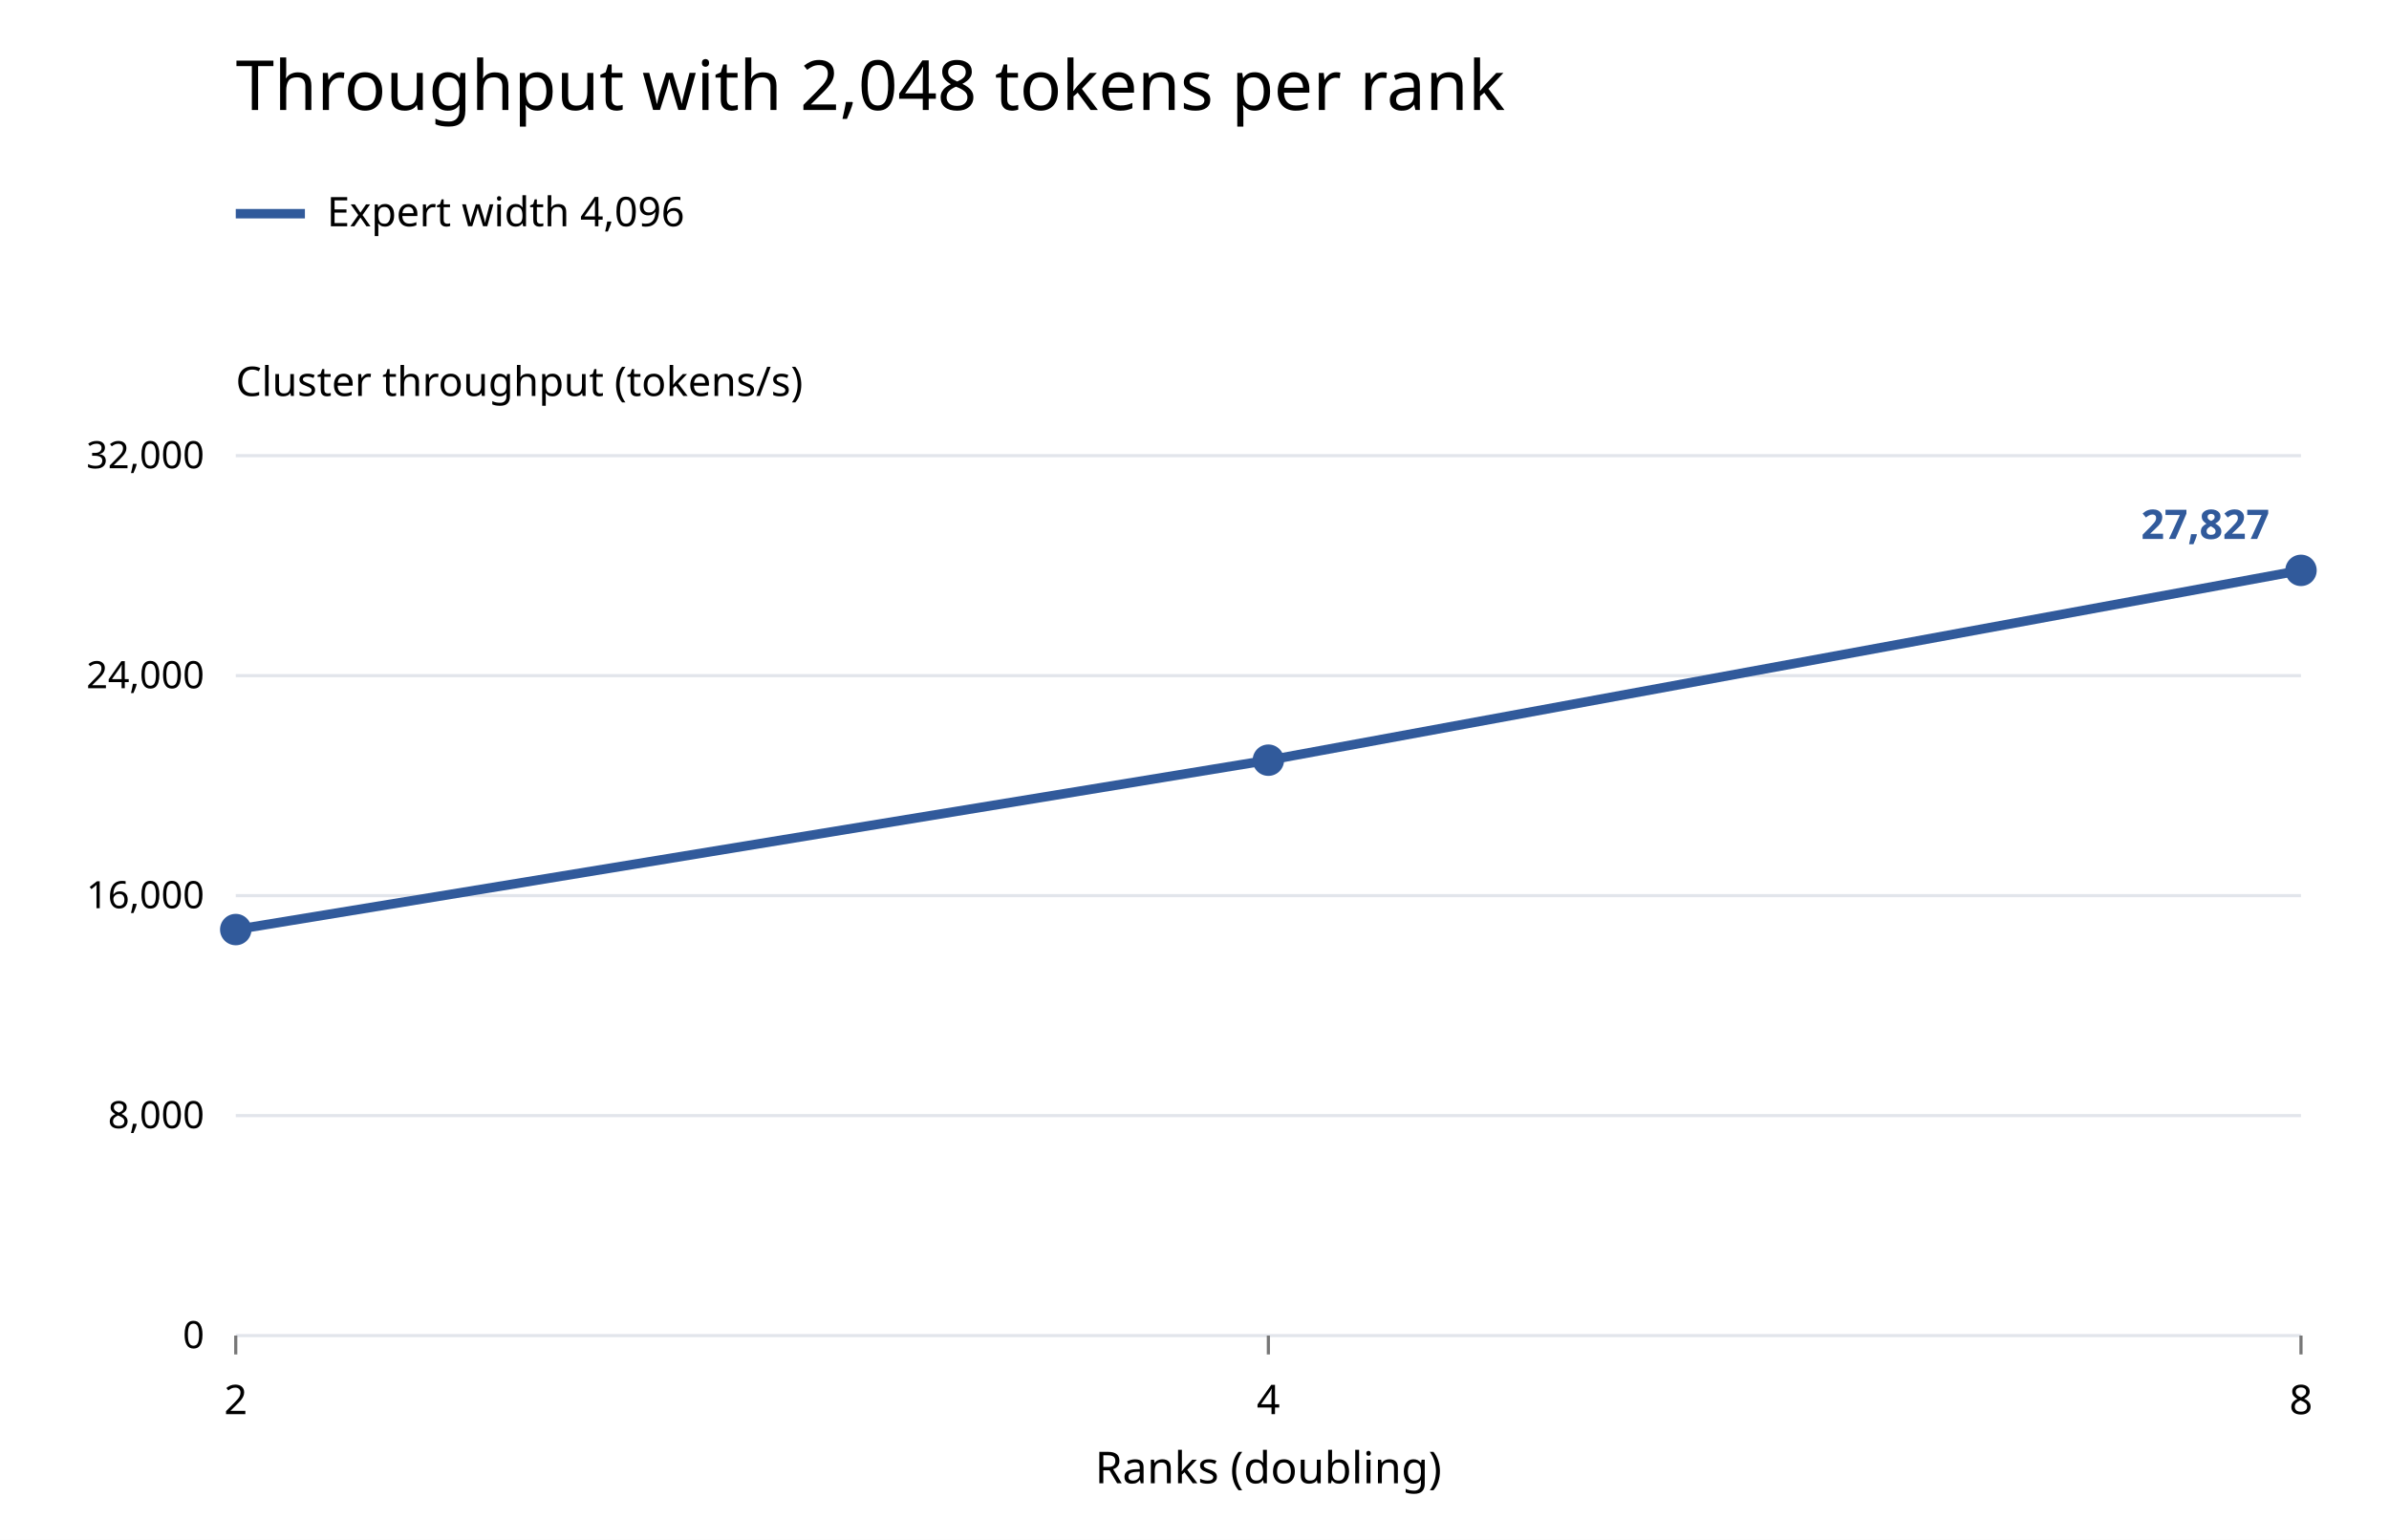
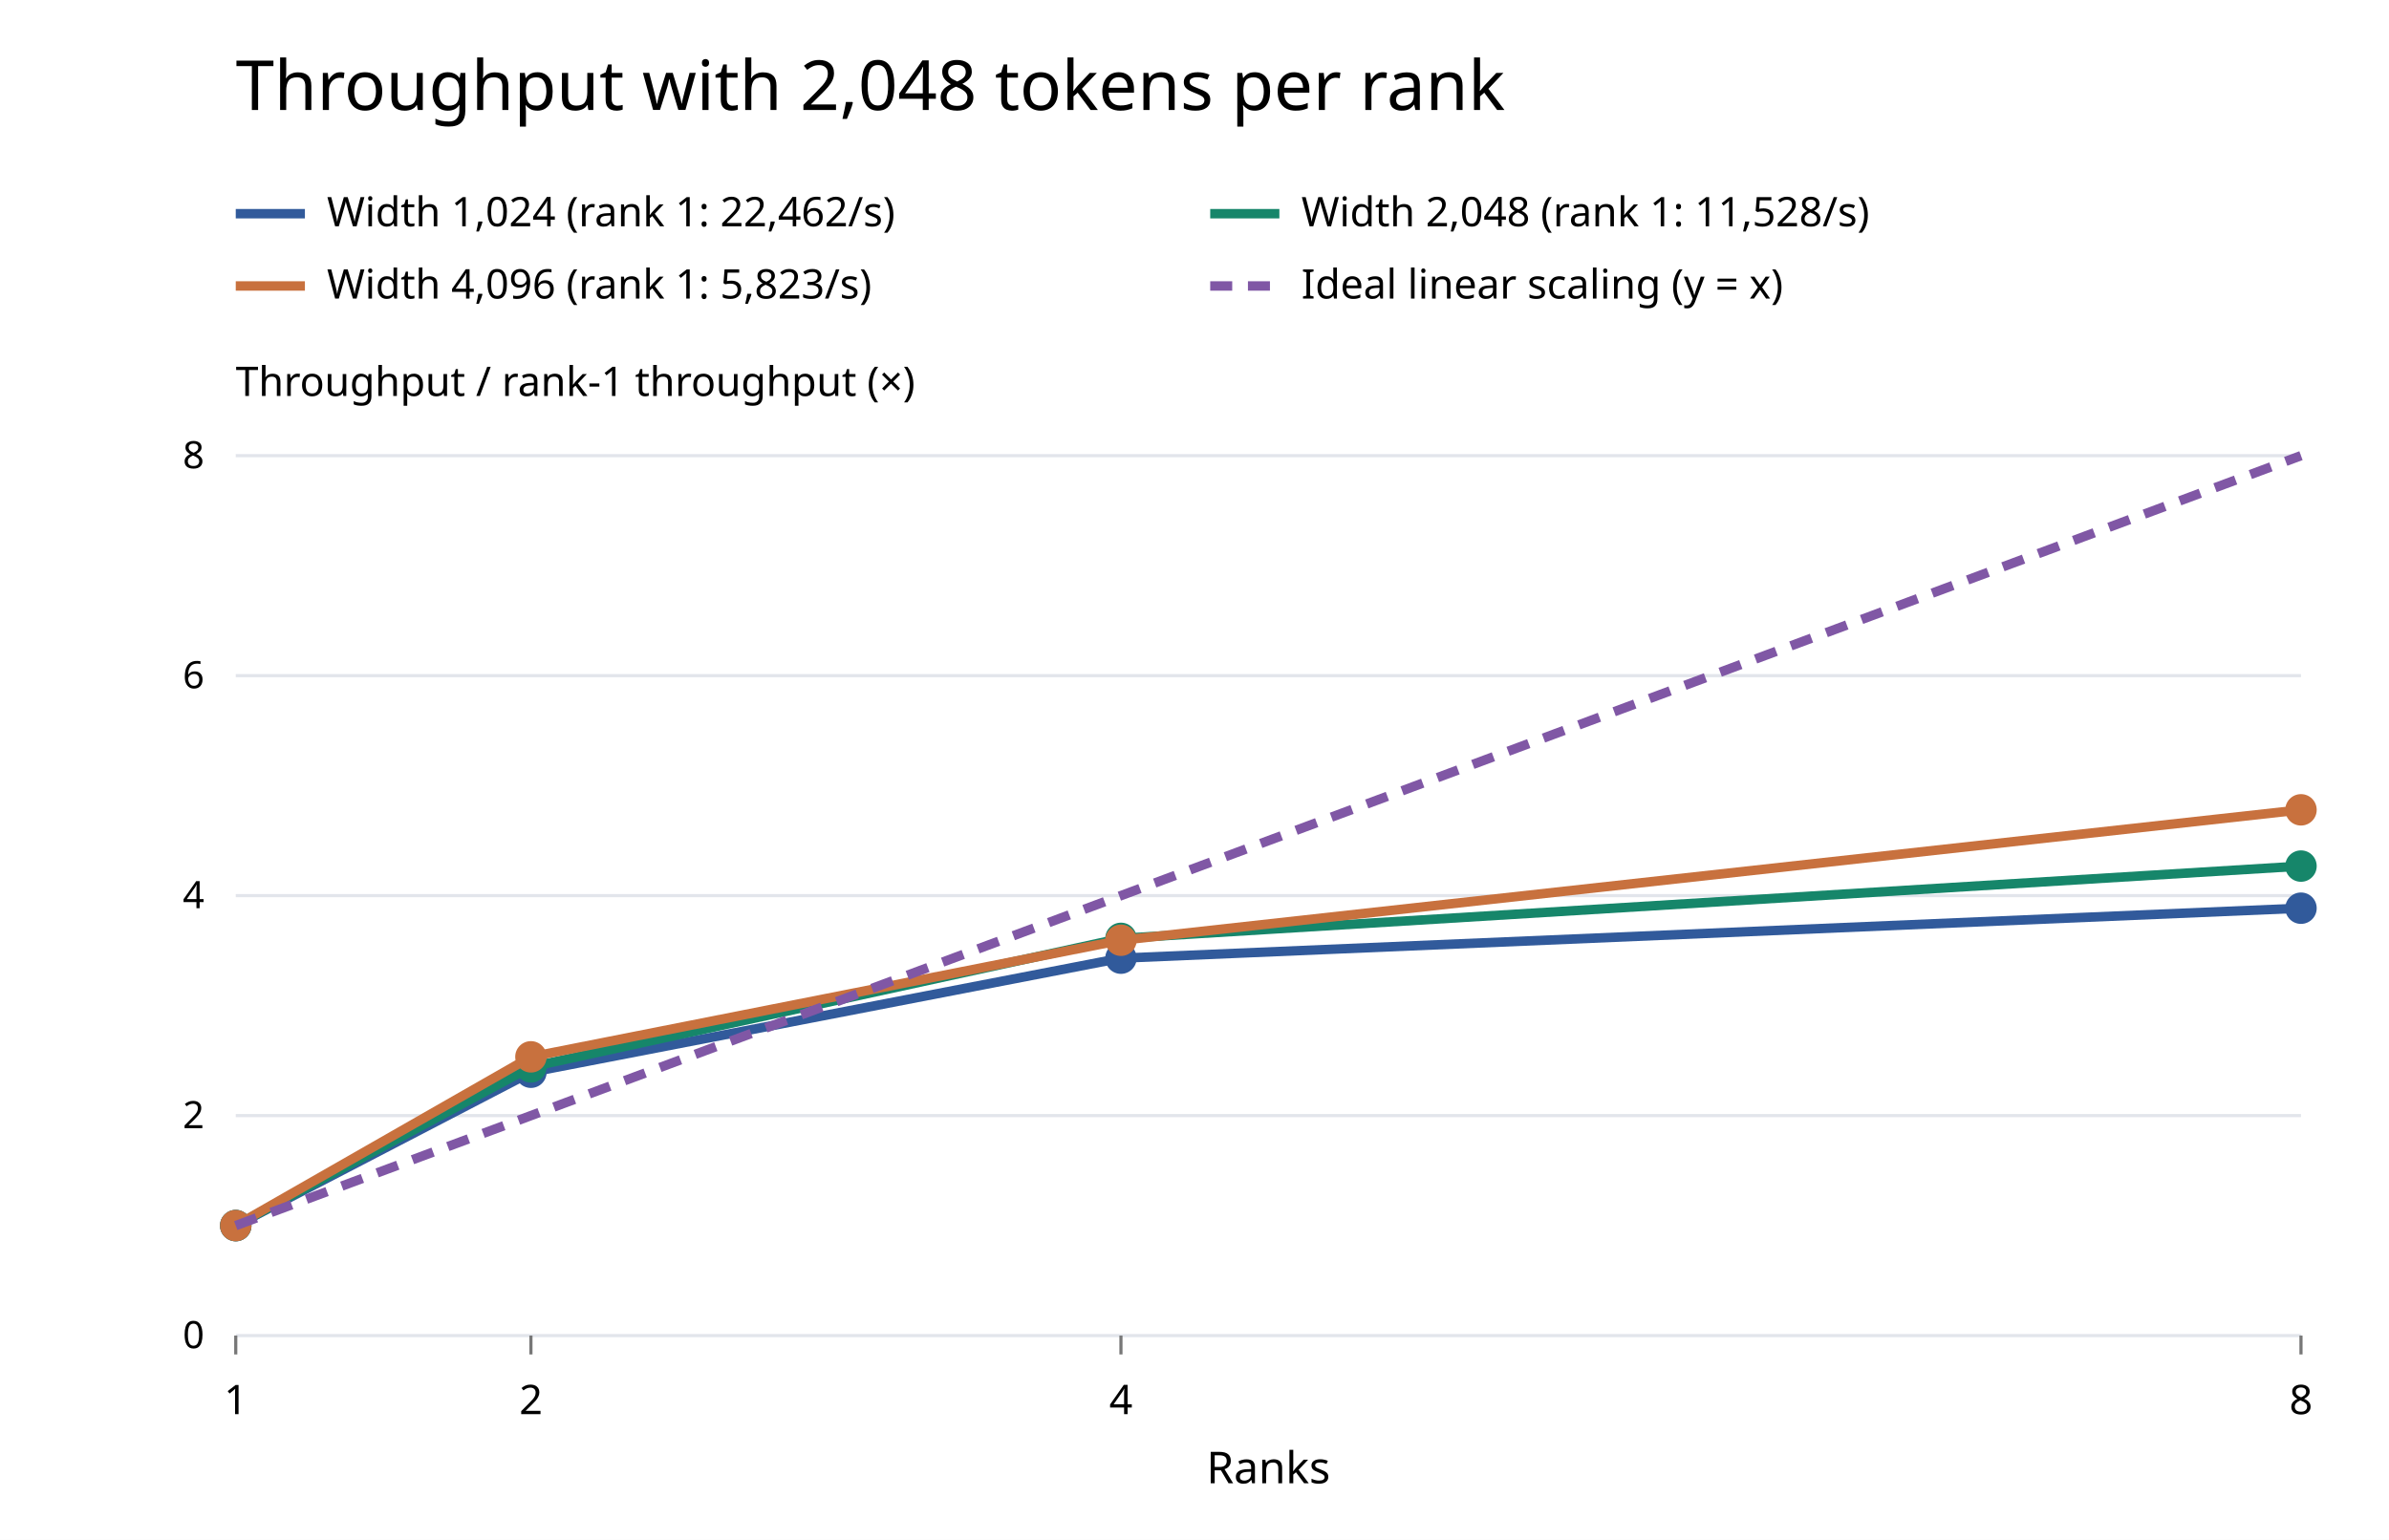
<svg xmlns="http://www.w3.org/2000/svg" viewBox="0 0 760 490">
  <rect width="100%" height="100%" fill="white" />
  <text x="75" y="35" font-family="sans-serif" font-size="22">Throughput with 2,048 tokens per rank</text>
-   <text x="75" y="126" font-family="sans-serif" font-size="13">Cluster throughput (tokens/s)</text>
+   <text x="75" y="126" font-family="sans-serif" font-size="13">Throughput / rank-1 throughput (×)</text>
  <line x1="75" x2="732" y1="425.0" y2="425.0" stroke="#e2e5eb" />
  <text x="65" y="429.0" text-anchor="end" font-family="sans-serif" font-size="12">0</text>
  <line x1="75" x2="732" y1="355.0" y2="355.0" stroke="#e2e5eb" />
-   <text x="65" y="359.0" text-anchor="end" font-family="sans-serif" font-size="12">8,000</text>
+   <text x="65" y="359.0" text-anchor="end" font-family="sans-serif" font-size="12">2</text>
  <line x1="75" x2="732" y1="285.0" y2="285.0" stroke="#e2e5eb" />
-   <text x="65" y="289.0" text-anchor="end" font-family="sans-serif" font-size="12">16,000</text>
+   <text x="65" y="289.0" text-anchor="end" font-family="sans-serif" font-size="12">4</text>
  <line x1="75" x2="732" y1="215.0" y2="215.0" stroke="#e2e5eb" />
-   <text x="65" y="219.0" text-anchor="end" font-family="sans-serif" font-size="12">24,000</text>
+   <text x="65" y="219.0" text-anchor="end" font-family="sans-serif" font-size="12">6</text>
  <line x1="75" x2="732" y1="145.0" y2="145.0" stroke="#e2e5eb" />
-   <text x="65" y="149.0" text-anchor="end" font-family="sans-serif" font-size="12">32,000</text>
+   <text x="65" y="149.0" text-anchor="end" font-family="sans-serif" font-size="12">8</text>
  <line x1="75.0" x2="75.0" y1="425" y2="431" stroke="#777" />
-   <text x="75.0" y="450" text-anchor="middle" font-family="sans-serif" font-size="13">2</text>
-   <line x1="403.5" x2="403.5" y1="425" y2="431" stroke="#777" />
-   <text x="403.5" y="450" text-anchor="middle" font-family="sans-serif" font-size="13">4</text>
+   <text x="75.0" y="450" text-anchor="middle" font-family="sans-serif" font-size="13">1</text>
+   <line x1="168.9" x2="168.9" y1="425" y2="431" stroke="#777" />
+   <text x="168.9" y="450" text-anchor="middle" font-family="sans-serif" font-size="13">2</text>
+   <line x1="356.6" x2="356.6" y1="425" y2="431" stroke="#777" />
+   <text x="356.6" y="450" text-anchor="middle" font-family="sans-serif" font-size="13">4</text>
  <line x1="732.0" x2="732.0" y1="425" y2="431" stroke="#777" />
  <text x="732.0" y="450" text-anchor="middle" font-family="sans-serif" font-size="13">8</text>
-   <polyline points="75.0,295.8 403.5,241.9 732.0,181.5" fill="none" stroke="#315a9b" stroke-width="3" />
-   <circle cx="75.0" cy="295.8" r="5" fill="#315a9b" />
-   <circle cx="403.5" cy="241.9" r="5" fill="#315a9b" />
-   <circle cx="732.0" cy="181.5" r="5" fill="#315a9b" />
-   <text x="722.0" y="171.5" text-anchor="end" font-family="sans-serif" font-size="13" font-weight="bold" fill="#315a9b">27,827</text>
+   <polyline points="75.0,390.0 168.9,341.2 356.6,304.9 732.0,289.0" fill="none" stroke="#315a9b" stroke-width="3" />
+   <circle cx="75.0" cy="390.0" r="5" fill="#315a9b" />
+   <circle cx="168.9" cy="341.2" r="5" fill="#315a9b" />
+   <circle cx="356.6" cy="304.9" r="5" fill="#315a9b" />
+   <circle cx="732.0" cy="289.0" r="5" fill="#315a9b" />
  <line x1="75" x2="97" y1="68" y2="68" stroke="#315a9b" stroke-width="3" />
-   <text x="104" y="72" font-family="sans-serif" font-size="13">Expert width 4,096</text>
-   <text x="403.5" y="472" text-anchor="middle" font-family="sans-serif" font-size="14">Ranks (doubling)</text>
+   <text x="104" y="72" font-family="sans-serif" font-size="13">Width 1,024 (rank 1: 22,462/s)</text>
+   <polyline points="75.0,390.0 168.9,339.5 356.6,298.6 732.0,275.6" fill="none" stroke="#16866a" stroke-width="3" />
+   <circle cx="75.0" cy="390.0" r="5" fill="#16866a" />
+   <circle cx="168.9" cy="339.5" r="5" fill="#16866a" />
+   <circle cx="356.6" cy="298.6" r="5" fill="#16866a" />
+   <circle cx="732.0" cy="275.6" r="5" fill="#16866a" />
+   <line x1="385" x2="407" y1="68" y2="68" stroke="#16866a" stroke-width="3" />
+   <text x="414" y="72" font-family="sans-serif" font-size="13">Width 2,048 (rank 1: 11,528/s)</text>
+   <polyline points="75.0,390.0 168.9,336.3 356.6,299.2 732.0,257.7" fill="none" stroke="#c8713e" stroke-width="3" />
+   <circle cx="75.0" cy="390.0" r="5" fill="#c8713e" />
+   <circle cx="168.9" cy="336.3" r="5" fill="#c8713e" />
+   <circle cx="356.6" cy="299.2" r="5" fill="#c8713e" />
+   <circle cx="732.0" cy="257.7" r="5" fill="#c8713e" />
+   <line x1="75" x2="97" y1="91" y2="91" stroke="#c8713e" stroke-width="3" />
+   <text x="104" y="95" font-family="sans-serif" font-size="13">Width 4,096 (rank 1: 5,823/s)</text>
+   <polyline points="75.0,390.0 168.9,355.0 356.6,285.0 732.0,145.0" fill="none" stroke="#8057a5" stroke-width="3" stroke-dasharray="7 5" />
+   <line x1="385" x2="407" y1="91" y2="91" stroke="#8057a5" stroke-width="3" stroke-dasharray="7 5" />
+   <text x="414" y="95" font-family="sans-serif" font-size="13">Ideal linear scaling (y = x)</text>
+   <text x="403.5" y="472" text-anchor="middle" font-family="sans-serif" font-size="14">Ranks</text>
</svg>
